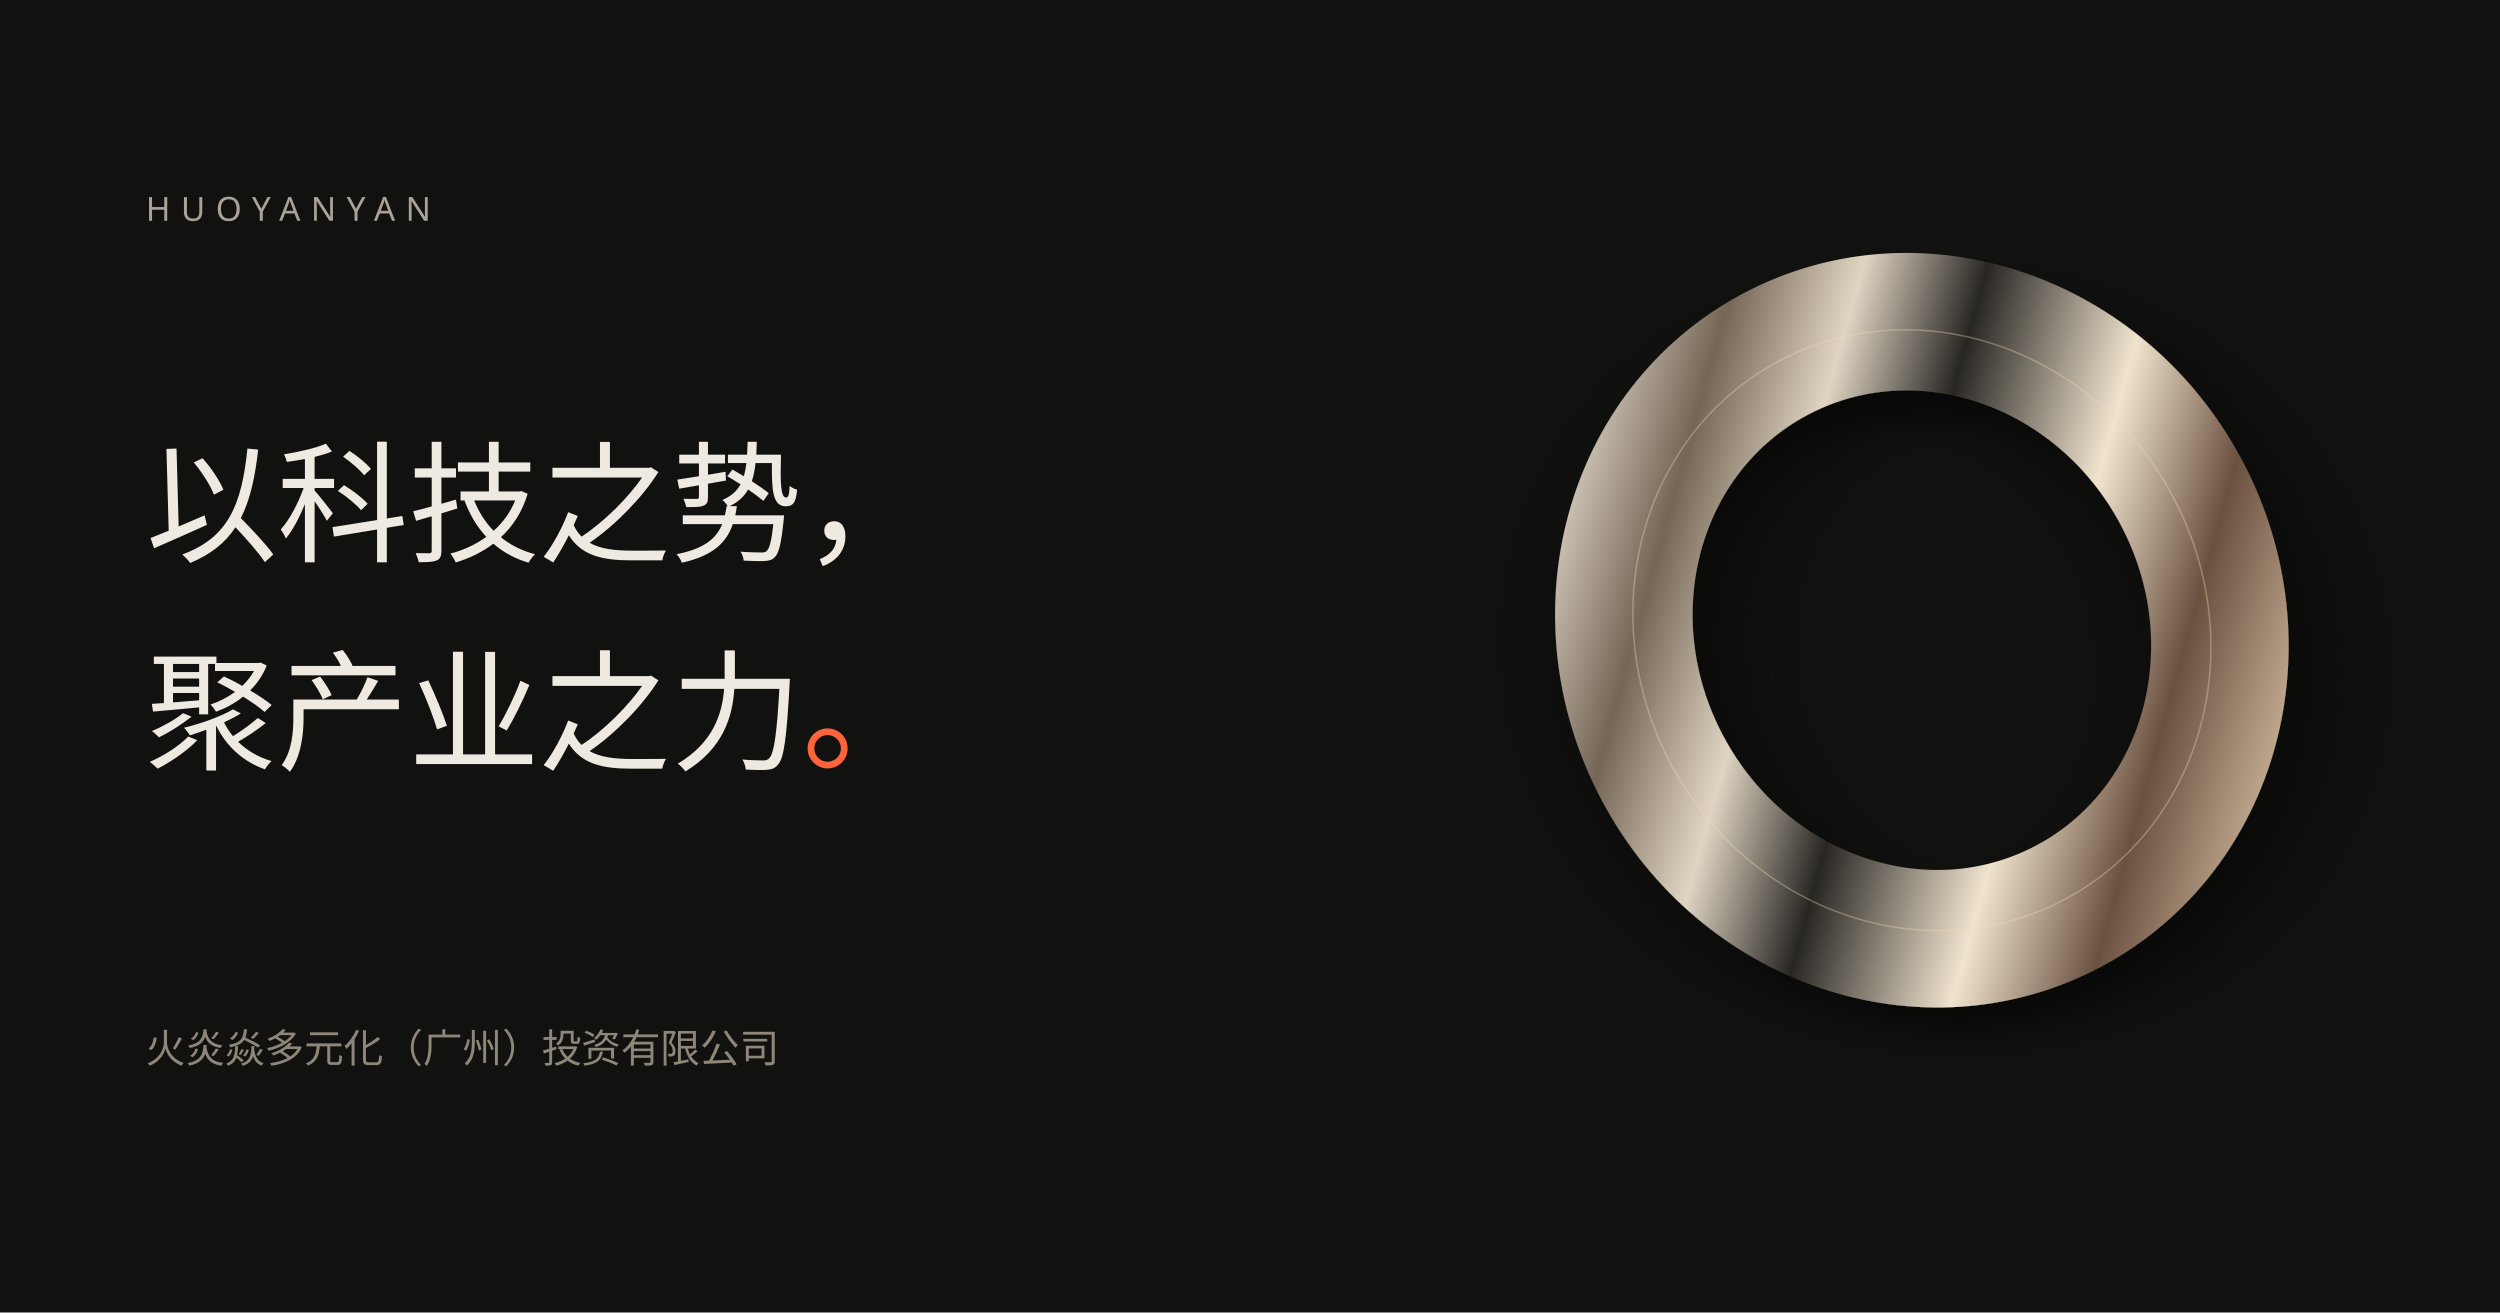
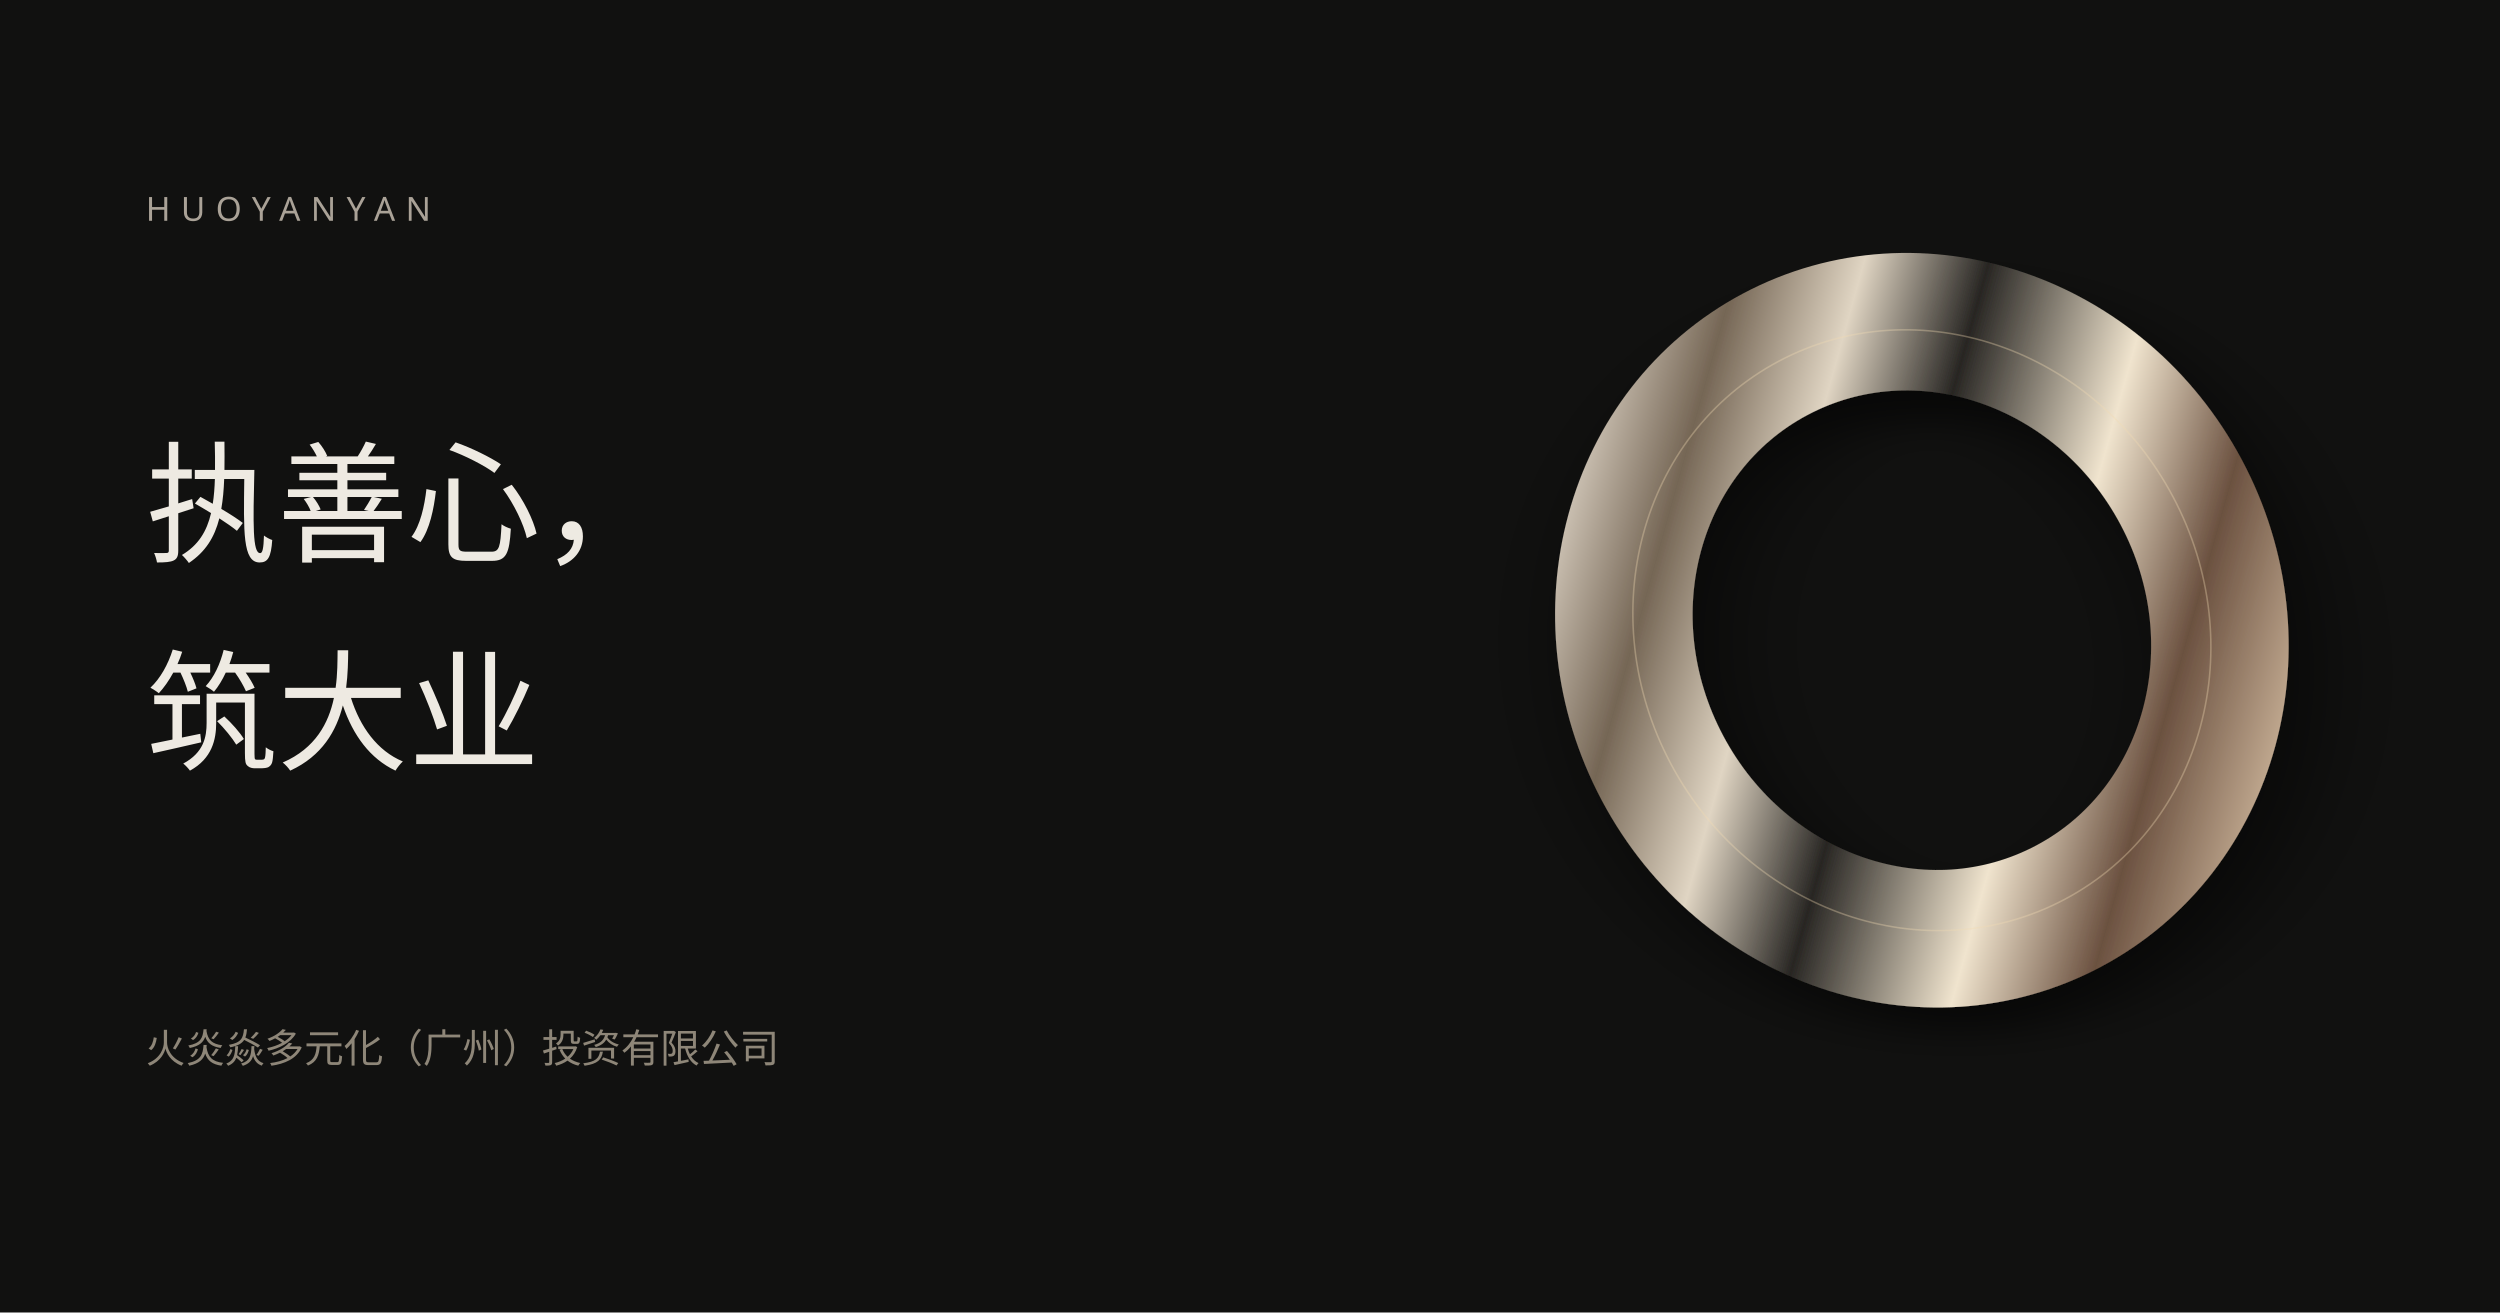
<svg xmlns="http://www.w3.org/2000/svg" width="1200" height="630" viewBox="0 0 1200 630">
  <rect width="1200" height="630" fill="#111110" />
  <g transform="translate(660 40) scale(.75)">
    <defs>
      <linearGradient id="metal" x1="0" y1="0" x2="1" y2="1">
        <stop stop-color="#faf2e5" />
        <stop offset=".18" stop-color="#756655" />
        <stop offset=".32" stop-color="#e0d5c3" />
        <stop offset=".46" stop-color="#282623" />
        <stop offset=".65" stop-color="#f0e4ce" />
        <stop offset=".8" stop-color="#6b5140" />
        <stop offset="1" stop-color="#e8d1b4" />
      </linearGradient>
      <filter id="s">
        <feDropShadow dx="5" dy="22" stdDeviation="25" flood-opacity=".55" />
      </filter>
    </defs>
    <g transform="rotate(-28 350 350)" fill="none" filter="url(#s)">
      <ellipse cx="350" cy="350" rx="188" ry="200" stroke="url(#metal)" stroke-width="88" />
      <ellipse cx="350" cy="350" rx="182" ry="195" stroke="#f0d9b2" stroke-opacity=".35" stroke-width="1" />
    </g>
  </g>
  <text x="70" y="106" fill="#aaa297" font-size="16" font-family="sans-serif" letter-spacing="5">HUOYANYAN</text>
-   <text x="70" y="265" fill="#eeeae2" font-size="63" font-family="sans-serif">以科技之势，</text>
-   <text x="70" y="365" fill="#eeeae2" font-size="63" font-family="sans-serif">聚产业之力<tspan fill="#fc653c">。</tspan>
-   </text>
+   <text x="70" y="265" fill="#eeeae2" font-size="63" font-family="sans-serif">执善心，</text>
+   <text x="70" y="365" fill="#eeeae2" font-size="63" font-family="sans-serif">筑大业</text>
  <text x="70" y="510" fill="#8e8678" font-size="19" font-family="sans-serif">火炎焱多元化（广州）投资有限公司</text>
</svg>
